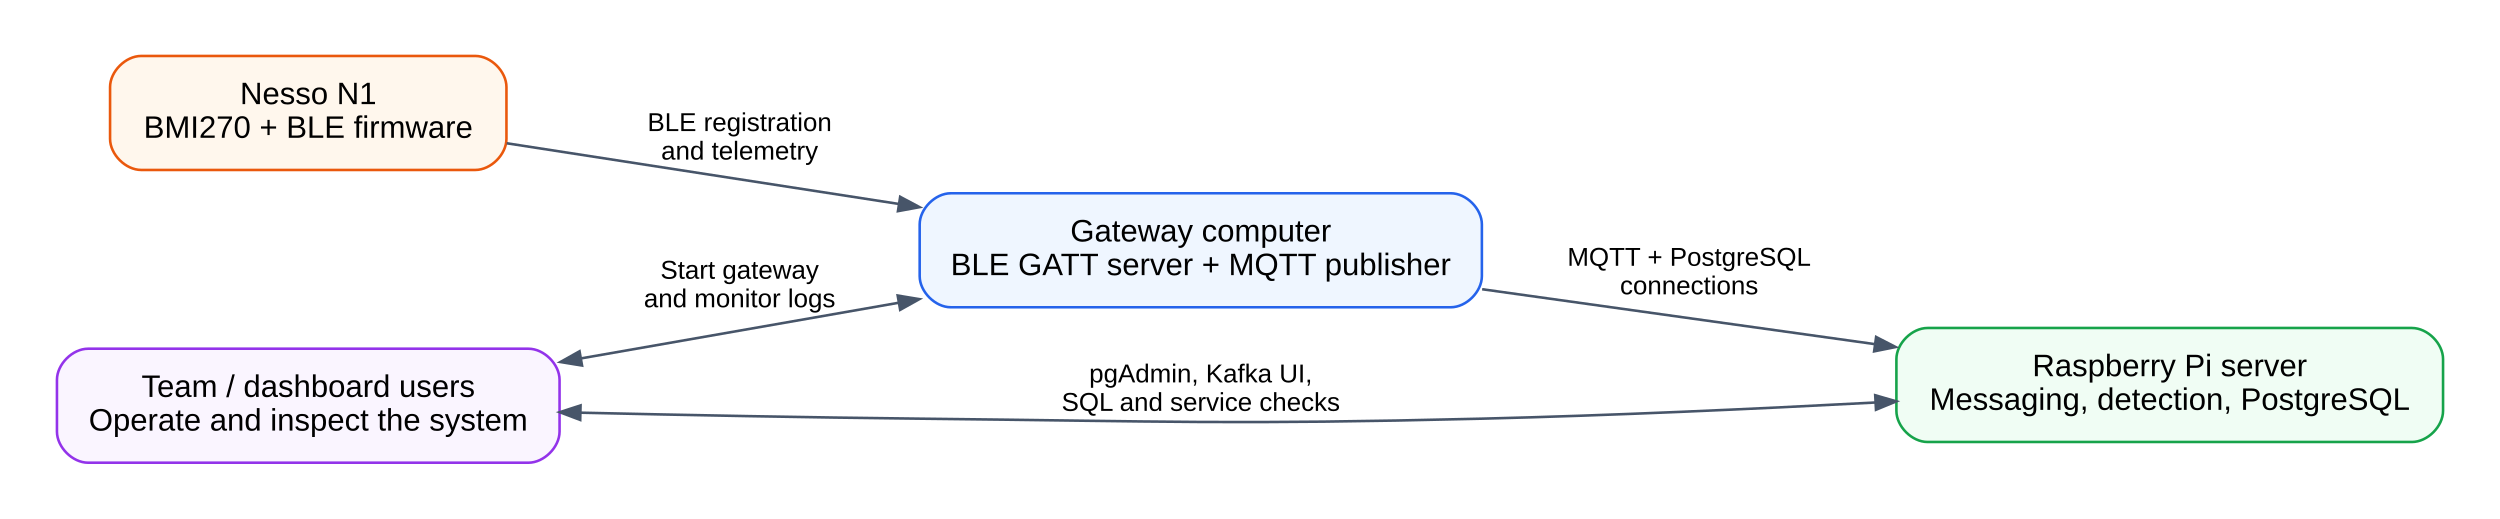
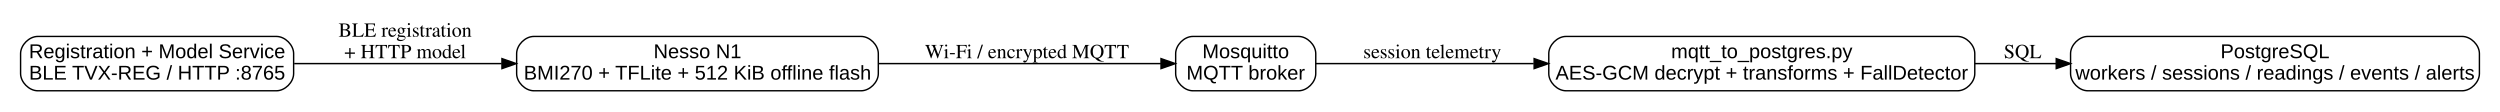
- <svg xmlns="http://www.w3.org/2000/svg" width="964pt" height="200pt" viewBox="0.00 0.00 964.20 200.20">
-   <g id="graph0" class="graph" transform="scale(1 1) rotate(0) translate(21.6 178.6)">
+ <svg xmlns="http://www.w3.org/2000/svg" width="1749pt" height="78pt" viewBox="0.00 0.00 1748.80 77.80">
+   <g id="graph0" class="graph" transform="scale(1 1) rotate(0) translate(14.4 63.4)">
    <g id="node1" class="node">
-       <path fill="#fff7ed" stroke="#ea580c" d="M161.5,-157C161.5,-157 32.5,-157 32.5,-157 26.5,-157 20.5,-151 20.5,-145 20.5,-145 20.5,-125 20.5,-125 20.5,-119 26.5,-113 32.5,-113 32.5,-113 161.5,-113 161.5,-113 167.5,-113 173.5,-119 173.5,-125 173.5,-125 173.5,-145 173.5,-145 173.5,-151 167.5,-157 161.5,-157" />
-       <text text-anchor="middle" x="97" y="-138.4" font-family="Arial" font-size="12.00">Nesso N1</text>
-       <text text-anchor="middle" x="97" y="-125.4" font-family="Arial" font-size="12.00">BMI270 + BLE firmware</text>
+       <path fill="none" stroke="black" d="M179,-38C179,-38 12,-38 12,-38 6,-38 0,-32 0,-26 0,-26 0,-12 0,-12 0,-6 6,0 12,0 12,0 179,0 179,0 185,0 191,-6 191,-12 191,-12 191,-26 191,-26 191,-32 185,-38 179,-38" />
+       <text text-anchor="middle" x="95.5" y="-22.8" font-family="Arial" font-size="14.00">Registration + Model Service</text>
+       <text text-anchor="middle" x="95.5" y="-7.8" font-family="Arial" font-size="14.00">BLE TVX-REG / HTTP :8765</text>
    </g>
    <g id="node2" class="node">
-       <path fill="#eff6ff" stroke="#2563eb" d="M538,-104C538,-104 345,-104 345,-104 339,-104 333,-98 333,-92 333,-92 333,-72 333,-72 333,-66 339,-60 345,-60 345,-60 538,-60 538,-60 544,-60 550,-66 550,-72 550,-72 550,-92 550,-92 550,-98 544,-104 538,-104" />
-       <text text-anchor="middle" x="441.5" y="-85.4" font-family="Arial" font-size="12.00">Gateway computer</text>
-       <text text-anchor="middle" x="441.5" y="-72.4" font-family="Arial" font-size="12.00">BLE GATT server + MQTT publisher</text>
+       <path fill="none" stroke="black" d="M588,-38C588,-38 359,-38 359,-38 353,-38 347,-32 347,-26 347,-26 347,-12 347,-12 347,-6 353,0 359,0 359,0 588,0 588,0 594,0 600,-6 600,-12 600,-12 600,-26 600,-26 600,-32 594,-38 588,-38" />
+       <text text-anchor="middle" x="473.5" y="-22.8" font-family="Arial" font-size="14.00">Nesso N1</text>
+       <text text-anchor="middle" x="473.5" y="-7.8" font-family="Arial" font-size="14.00">BMI270 + TFLite + 512 KiB offline flash</text>
    </g>
    <g id="edge1" class="edge">
-       <path fill="none" stroke="#475569" d="M173.59,-123.3C218,-116.43 275.05,-107.6 324.99,-99.87" />
-       <polygon fill="#475569" stroke="#475569" points="325.47,-102.63 332.95,-98.64 324.61,-97.1 325.47,-102.63" />
-       <text text-anchor="middle" x="263.5" y="-128" font-family="Arial" font-size="10.00">BLE registration</text>
-       <text text-anchor="middle" x="263.5" y="-117" font-family="Arial" font-size="10.00">and telemetry</text>
+       <path fill="none" stroke="black" d="M191.38,-19C235.35,-19 288.42,-19 336.54,-19" />
+       <polygon fill="black" stroke="black" points="336.73,-22.5 346.73,-19 336.73,-15.5 336.73,-22.5" />
+       <text text-anchor="middle" x="269" y="-37.8" font-family="Times,serif" font-size="14.00">BLE registration</text>
+       <text text-anchor="middle" x="269" y="-22.8" font-family="Times,serif" font-size="14.00">+ HTTP model</text>
    </g>
    <g id="node3" class="node">
-       <path fill="#f0fdf4" stroke="#16a34a" d="M909,-52C909,-52 722,-52 722,-52 716,-52 710,-46 710,-40 710,-40 710,-20 710,-20 710,-14 716,-8 722,-8 722,-8 909,-8 909,-8 915,-8 921,-14 921,-20 921,-20 921,-40 921,-40 921,-46 915,-52 909,-52" />
-       <text text-anchor="middle" x="815.5" y="-33.4" font-family="Arial" font-size="12.00">Raspberry Pi server</text>
-       <text text-anchor="middle" x="815.5" y="-20.4" font-family="Arial" font-size="12.00">Messaging, detection, PostgreSQL</text>
+       <path fill="none" stroke="black" d="M894,-38C894,-38 820,-38 820,-38 814,-38 808,-32 808,-26 808,-26 808,-12 808,-12 808,-6 814,0 820,0 820,0 894,0 894,0 900,0 906,-6 906,-12 906,-12 906,-26 906,-26 906,-32 900,-38 894,-38" />
+       <text text-anchor="middle" x="857" y="-22.8" font-family="Arial" font-size="14.00">Mosquitto</text>
+       <text text-anchor="middle" x="857" y="-7.8" font-family="Arial" font-size="14.00">MQTT broker</text>
    </g>
    <g id="edge2" class="edge">
-       <path fill="none" stroke="#475569" d="M550.1,-66.96C597.66,-60.31 653.6,-52.49 701.74,-45.76" />
-       <polygon fill="#475569" stroke="#475569" points="702.17,-48.53 709.71,-44.65 701.4,-42.98 702.17,-48.53" />
-       <text text-anchor="middle" x="630" y="-76" font-family="Arial" font-size="10.00">MQTT + PostgreSQL</text>
-       <text text-anchor="middle" x="630" y="-65" font-family="Arial" font-size="10.00">connections</text>
+       <path fill="none" stroke="black" d="M600.21,-19C666.77,-19 745.32,-19 797.65,-19" />
+       <polygon fill="black" stroke="black" points="797.75,-22.5 807.75,-19 797.75,-15.5 797.75,-22.5" />
+       <text text-anchor="middle" x="704" y="-22.8" font-family="Times,serif" font-size="14.00">Wi-Fi / encrypted MQTT</text>
    </g>
    <g id="node4" class="node">
-       <path fill="#faf5ff" stroke="#9333ea" d="M182,-44C182,-44 12,-44 12,-44 6,-44 0,-38 0,-32 0,-32 0,-12 0,-12 0,-6 6,0 12,0 12,0 182,0 182,0 188,0 194,-6 194,-12 194,-12 194,-32 194,-32 194,-38 188,-44 182,-44" />
-       <text text-anchor="middle" x="97" y="-25.4" font-family="Arial" font-size="12.00">Team / dashboard users</text>
-       <text text-anchor="middle" x="97" y="-12.4" font-family="Arial" font-size="12.00">Operate and inspect the system</text>
+       <path fill="none" stroke="black" d="M1355,-38C1355,-38 1081,-38 1081,-38 1075,-38 1069,-32 1069,-26 1069,-26 1069,-12 1069,-12 1069,-6 1075,0 1081,0 1081,0 1355,0 1355,0 1361,0 1367,-6 1367,-12 1367,-12 1367,-26 1367,-26 1367,-32 1361,-38 1355,-38" />
+       <text text-anchor="middle" x="1218" y="-22.8" font-family="Arial" font-size="14.00">mqtt_to_postgres.py</text>
+       <text text-anchor="middle" x="1218" y="-7.8" font-family="Arial" font-size="14.00">AES-GCM decrypt + transforms + FallDetector</text>
    </g>
    <g id="edge3" class="edge">
-       <path fill="none" stroke="#475569" d="M202.24,-40.26C241.02,-47.05 285.25,-54.8 324.98,-61.76" />
-       <polygon fill="#475569" stroke="#475569" points="202.68,-37.5 194.32,-38.87 201.71,-43.01 202.68,-37.5" />
-       <polygon fill="#475569" stroke="#475569" points="324.51,-64.52 332.87,-63.14 325.47,-59.01 324.51,-64.52" />
-       <text text-anchor="middle" x="263.5" y="-71" font-family="Arial" font-size="10.00">Start gateway</text>
-       <text text-anchor="middle" x="263.5" y="-60" font-family="Arial" font-size="10.00">and monitor logs</text>
+       <path fill="none" stroke="black" d="M906.04,-19C945.34,-19 1003.26,-19 1058.48,-19" />
+       <polygon fill="black" stroke="black" points="1058.76,-22.5 1068.76,-19 1058.76,-15.5 1058.76,-22.5" />
+       <text text-anchor="middle" x="987.5" y="-22.8" font-family="Times,serif" font-size="14.00">session telemetry</text>
+     </g>
+     <g id="node5" class="node">
+       <path fill="none" stroke="black" d="M1708,-38C1708,-38 1446,-38 1446,-38 1440,-38 1434,-32 1434,-26 1434,-26 1434,-12 1434,-12 1434,-6 1440,0 1446,0 1446,0 1708,0 1708,0 1714,0 1720,-6 1720,-12 1720,-12 1720,-26 1720,-26 1720,-32 1714,-38 1708,-38" />
+       <text text-anchor="middle" x="1577" y="-22.8" font-family="Arial" font-size="14.00">PostgreSQL</text>
+       <text text-anchor="middle" x="1577" y="-7.8" font-family="Arial" font-size="14.00">workers / sessions / readings / events / alerts</text>
    </g>
    <g id="edge4" class="edge">
-       <path fill="none" stroke="#475569" d="M202.11,-19.31C242.92,-18.38 290.15,-17.46 333,-17 429.44,-15.97 453.58,-14.63 550,-17 599.86,-18.22 654.95,-20.75 701.89,-23.24" />
-       <polygon fill="#475569" stroke="#475569" points="201.97,-16.51 194.04,-19.5 202.1,-22.11 201.97,-16.51" />
-       <polygon fill="#475569" stroke="#475569" points="701.82,-26.04 709.96,-23.68 702.12,-20.45 701.82,-26.04" />
-       <text text-anchor="middle" x="441.5" y="-31" font-family="Arial" font-size="10.00">pgAdmin, Kafka UI,</text>
-       <text text-anchor="middle" x="441.5" y="-20" font-family="Arial" font-size="10.00">SQL and service checks</text>
+       <path fill="none" stroke="black" d="M1367.04,-19C1385.81,-19 1405.04,-19 1423.87,-19" />
+       <polygon fill="black" stroke="black" points="1423.98,-22.5 1433.98,-19 1423.98,-15.5 1423.98,-22.5" />
+       <text text-anchor="middle" x="1400.5" y="-22.8" font-family="Times,serif" font-size="14.00">SQL</text>
    </g>
  </g>
</svg>
